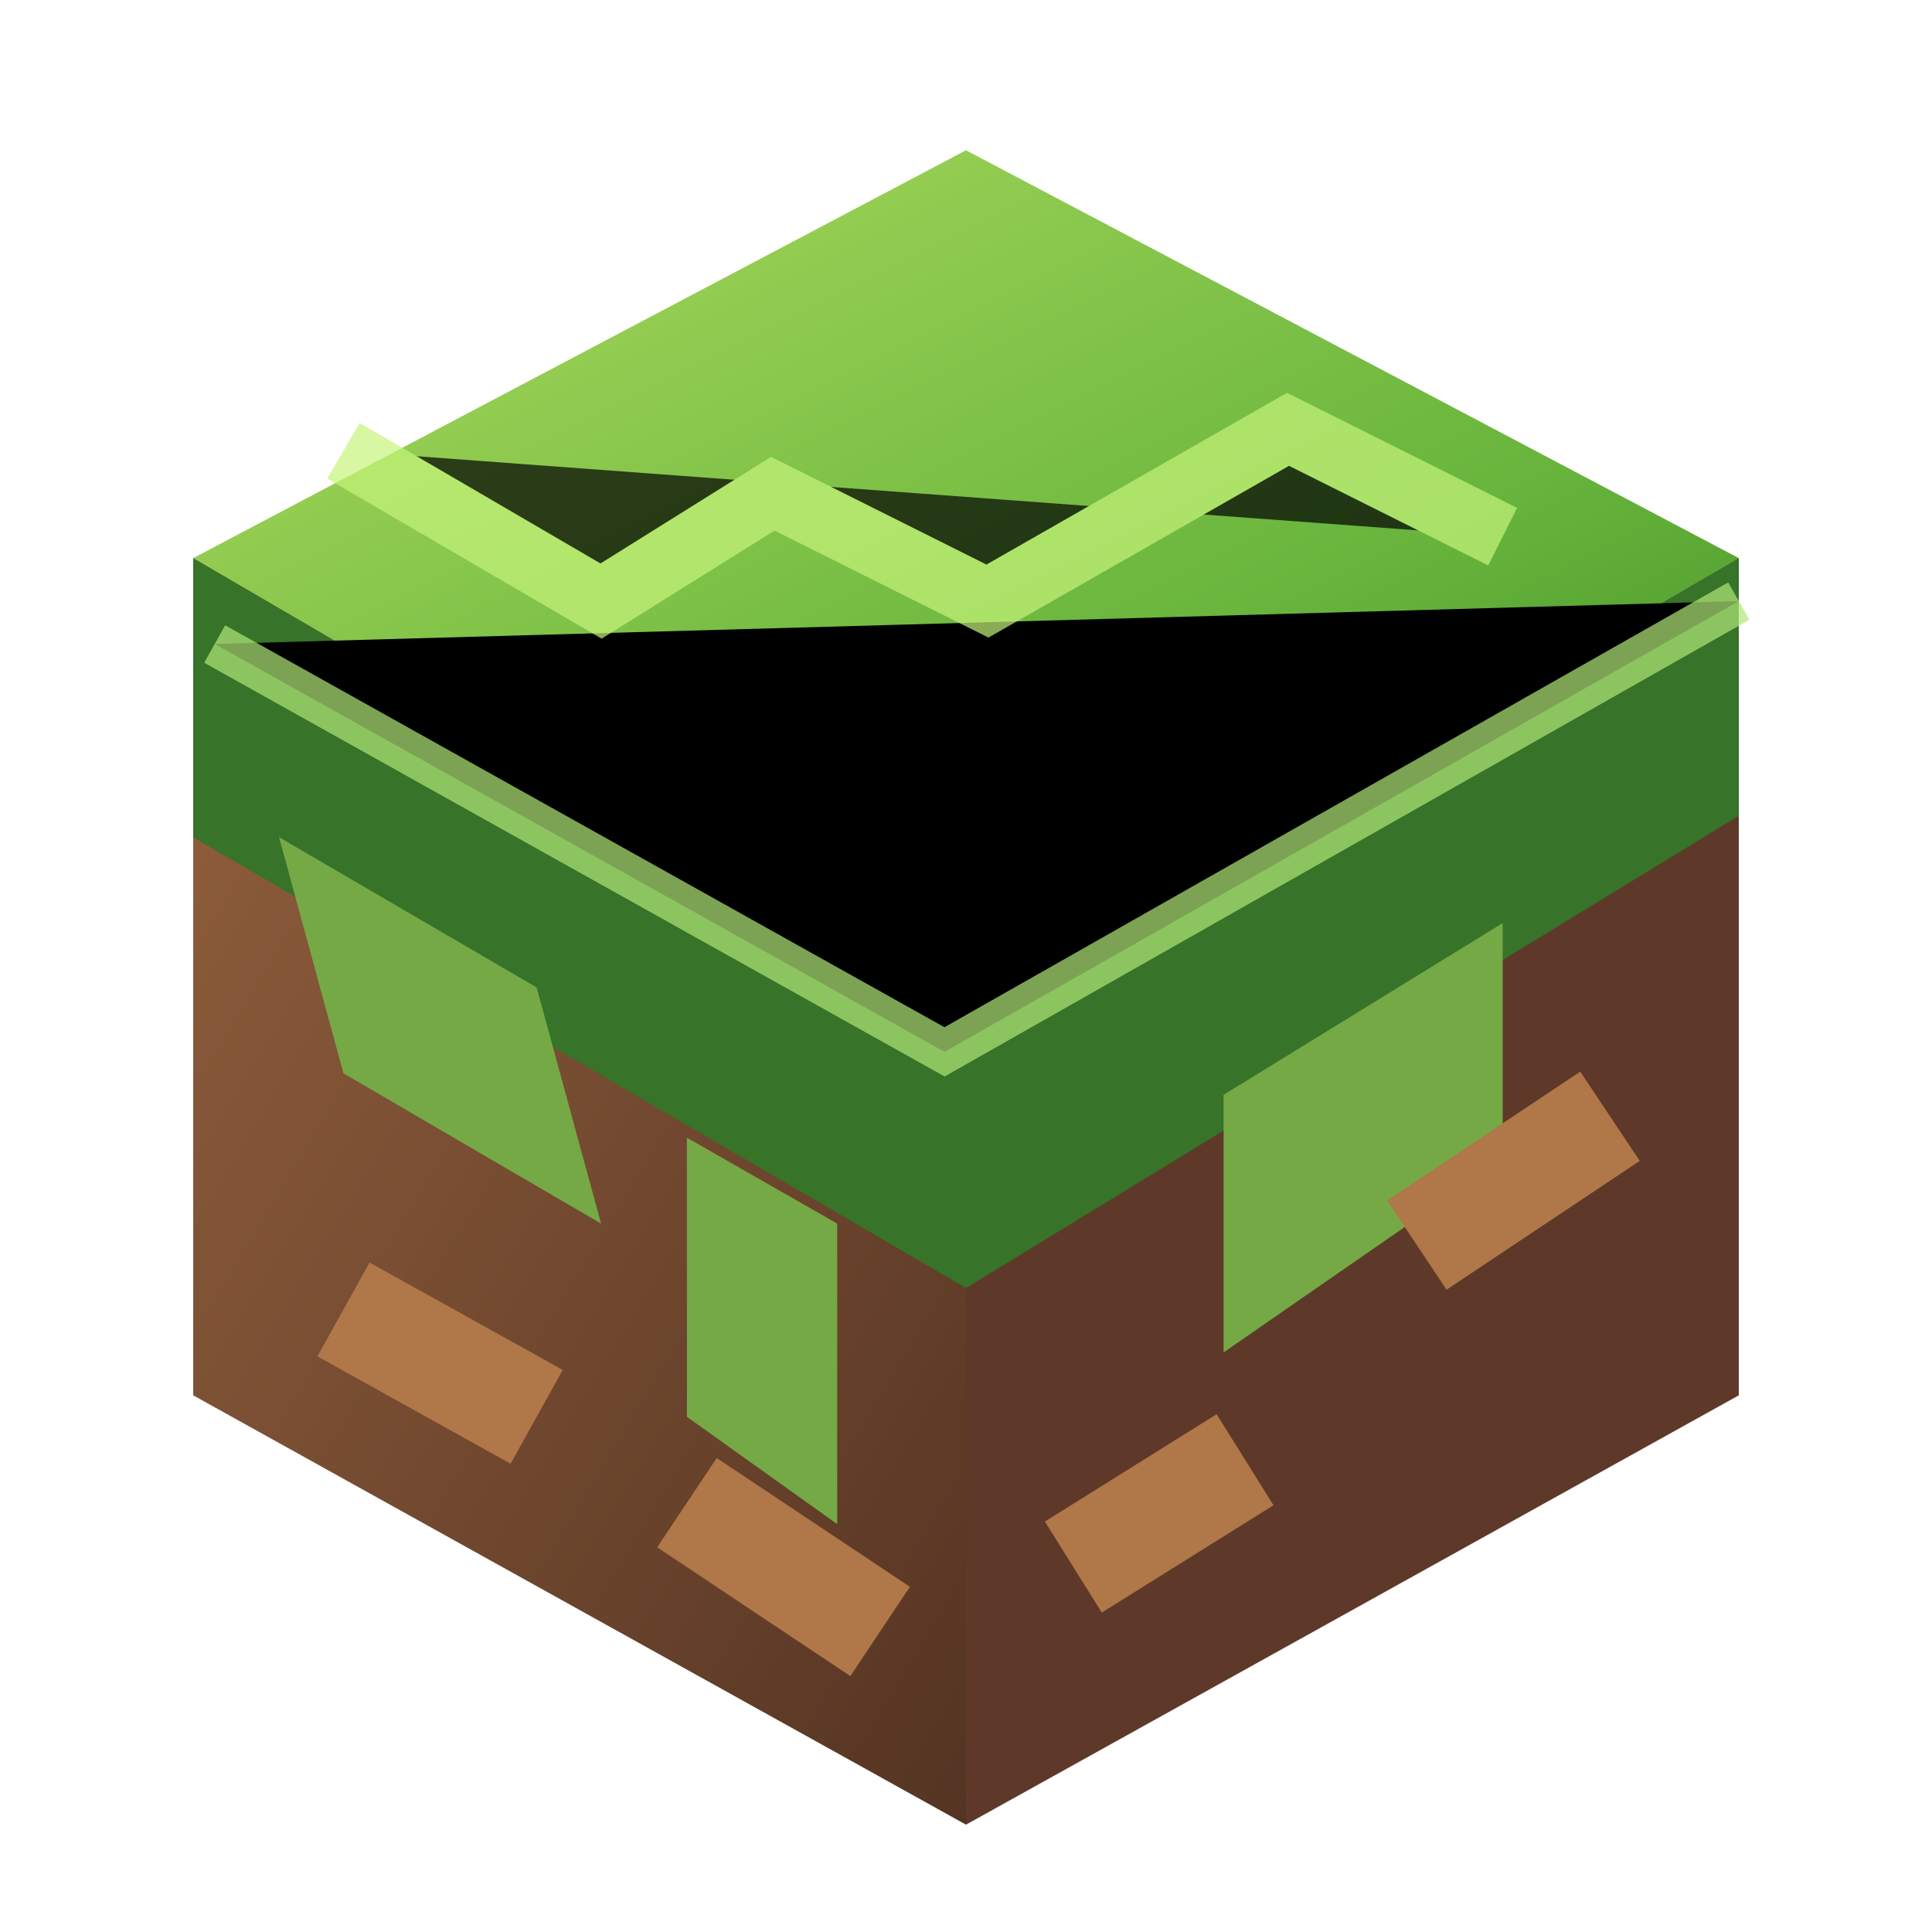
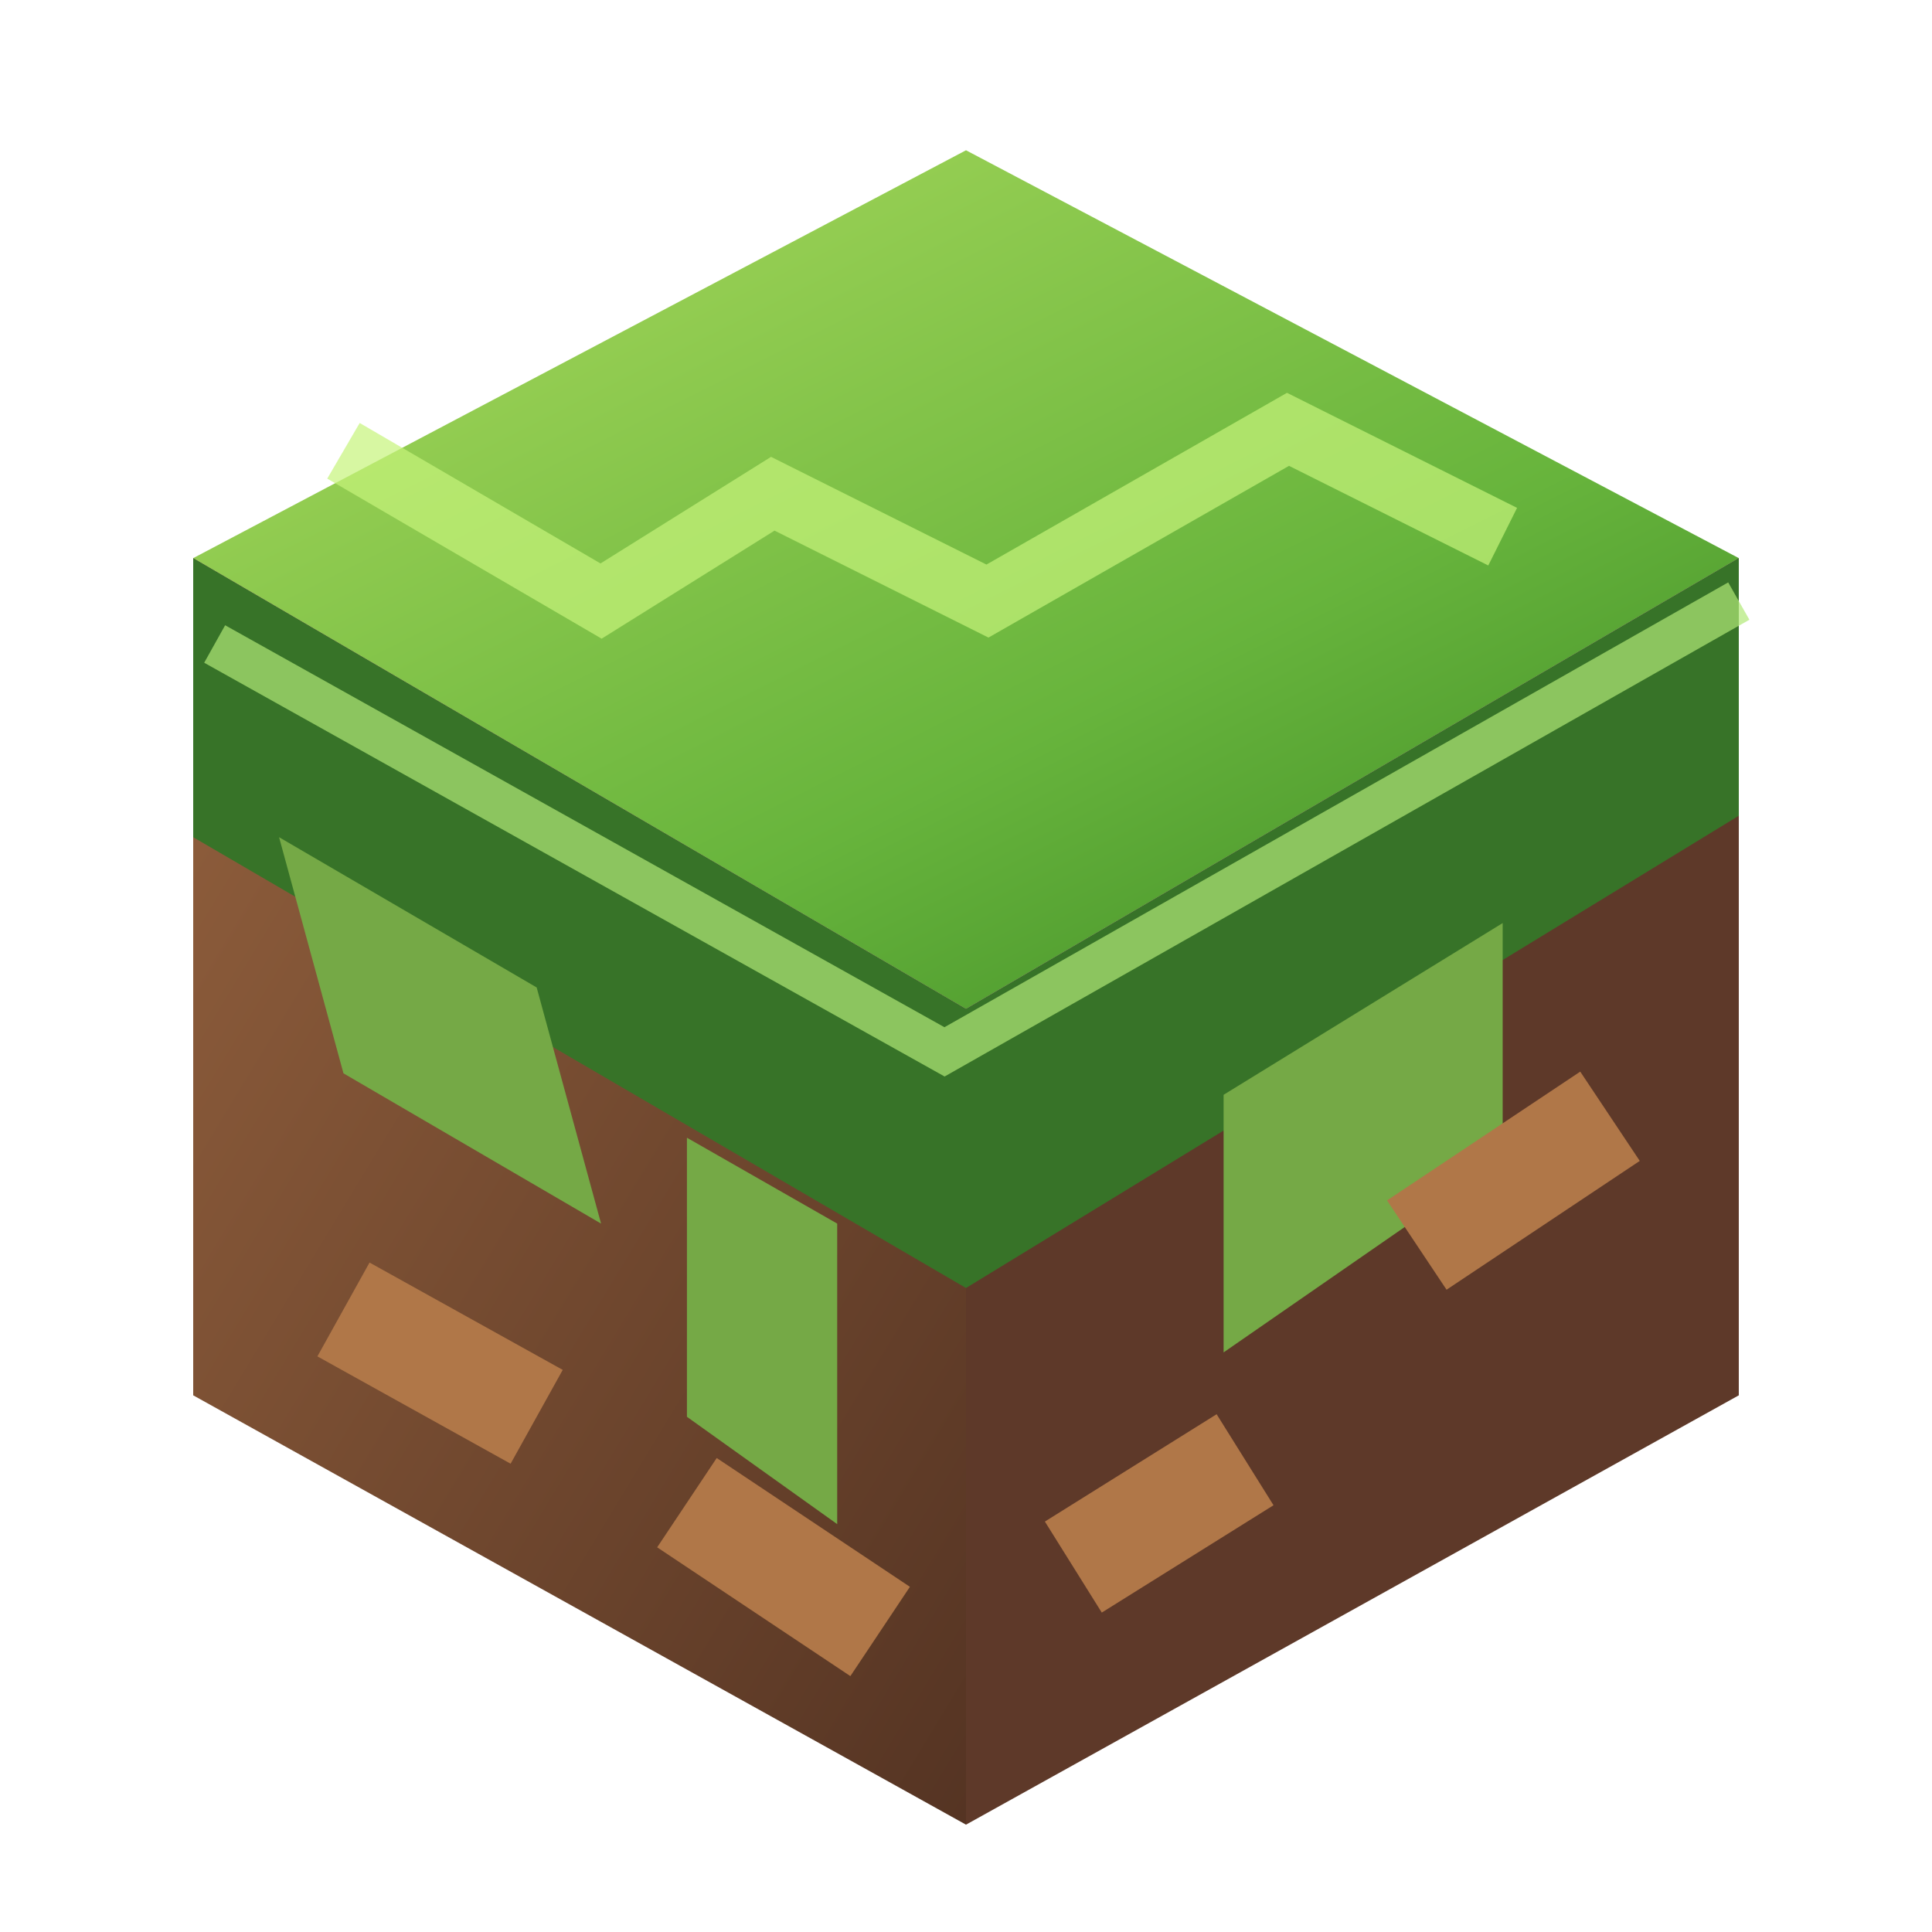
<svg xmlns="http://www.w3.org/2000/svg" viewBox="0 0 90 90">
  <defs>
    <linearGradient id="top" x1=".1" x2="1" y1="0" y2="1">
      <stop stop-color="#A9D95C" />
      <stop offset=".6" stop-color="#67B43C" />
      <stop offset="1" stop-color="#398523" />
    </linearGradient>
    <linearGradient id="side" x1="0" y1="0" x2="1" y2="1">
      <stop stop-color="#92603D" />
      <stop offset="1" stop-color="#553423" />
    </linearGradient>
  </defs>
  <path d="m45 7 36 19-36 21L9 26z" fill="url(#top)" />
  <path d="m9 26 36 21v38L9 65z" fill="url(#side)" />
  <path d="m45 47 36-21v39L45 85z" fill="#5E3929" />
  <path d="m9 26 36 21 36-21v12L45 60 9 39z" fill="#377328" />
  <path d="m13 39 12 7 3 11-12-7z M32 53l7 4v14l-7-5z M57 51l13-8v11l-13 9z" fill="#75A946" />
-   <path d="m10 30 34 19 37-21" stroke="#B1E977" stroke-opacity=".7" stroke-width="2" />
-   <path d="m16 61 9 5m7 4 9 6M50 73l8-5m8-10 9-6" stroke="#B07748" stroke-width="5" />
-   <path d="m16 21 12 7 8-5 10 5 14-8 10 5" stroke="#C6F47A" stroke-width="3" opacity=".7" />
+   <path fill="none" d="m10 30 34 19 37-21" stroke="#B1E977" stroke-opacity=".7" stroke-width="2" />
+   <path fill="none" d="m16 61 9 5m7 4 9 6M50 73l8-5m8-10 9-6" stroke="#B07748" stroke-width="5" />
+   <path fill="none" d="m16 21 12 7 8-5 10 5 14-8 10 5" stroke="#C6F47A" stroke-width="3" opacity=".7" />
</svg>
